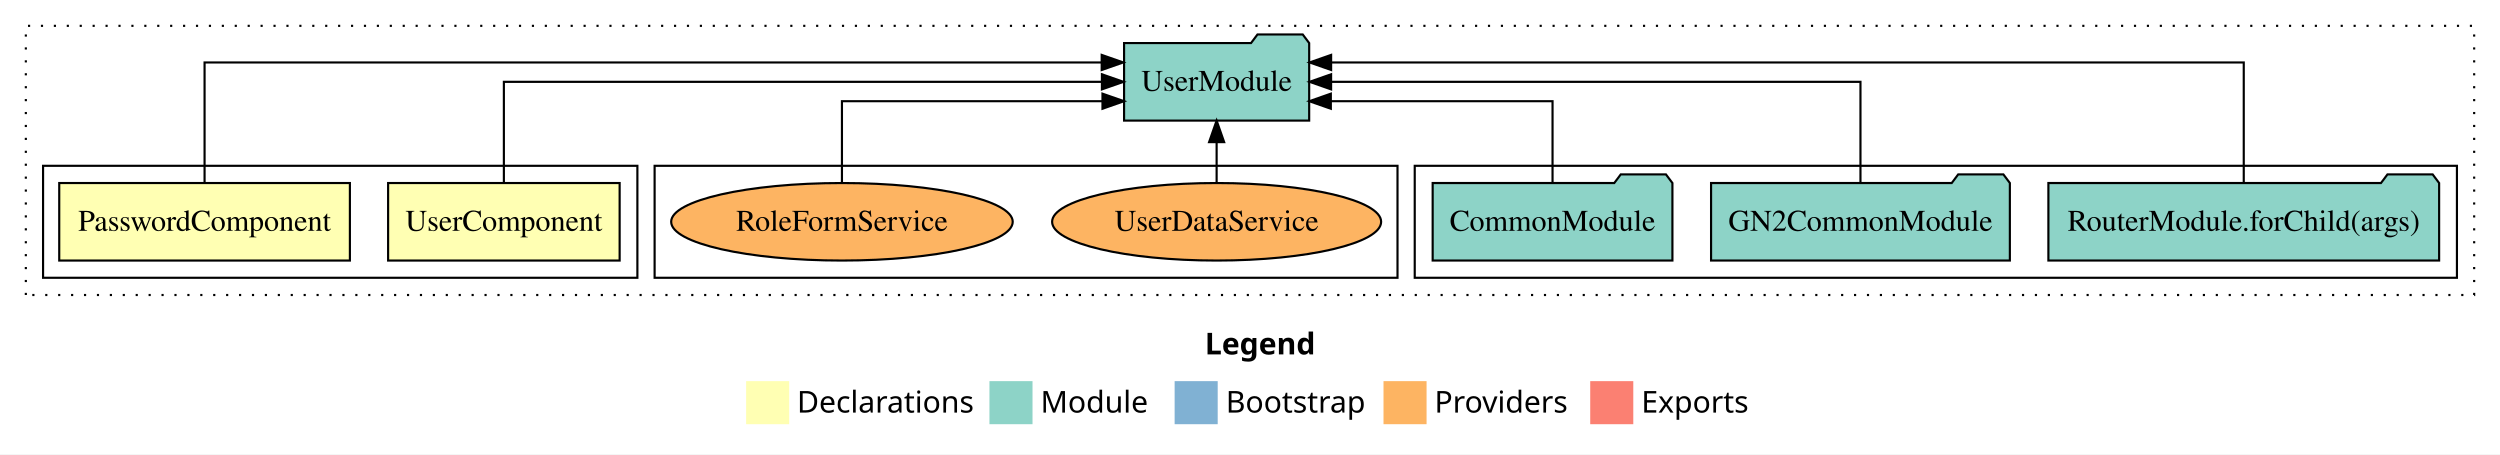
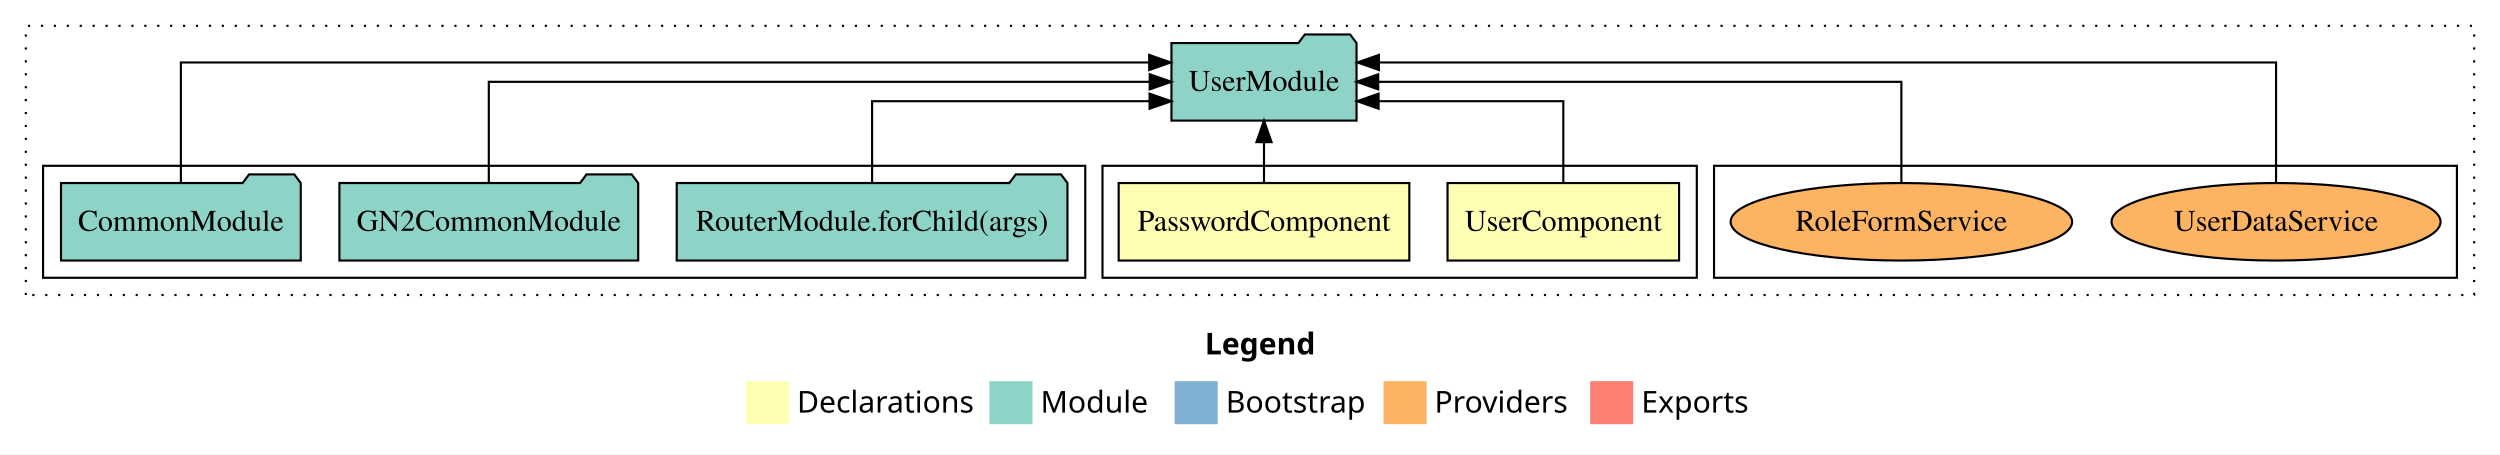
<svg xmlns="http://www.w3.org/2000/svg" width="1161pt" height="211pt" viewBox="0.00 0.00 1161.00 211.00">
  <g id="graph0" class="graph" transform="scale(1 1) rotate(0) translate(4 207)">
    <polygon fill="white" stroke="transparent" points="-4,4 -4,-207 1157,-207 1157,4 -4,4" />
    <text text-anchor="start" x="555.51" y="-42.4" font-family="sans-serif" font-weight="bold" font-size="14.00">Legend</text>
    <polygon fill="#ffffb3" stroke="transparent" points="342.5,-10 342.5,-30 362.5,-30 362.5,-10 342.5,-10" />
    <text text-anchor="start" x="366.13" y="-15.4" font-family="sans-serif" font-size="14.00">  Declarations</text>
    <polygon fill="#8dd3c7" stroke="transparent" points="455.5,-10 455.5,-30 475.5,-30 475.5,-10 455.5,-10" />
    <text text-anchor="start" x="479.23" y="-15.4" font-family="sans-serif" font-size="14.00">  Module</text>
    <polygon fill="#80b1d3" stroke="transparent" points="541.5,-10 541.5,-30 561.5,-30 561.5,-10 541.5,-10" />
    <text text-anchor="start" x="565.28" y="-15.4" font-family="sans-serif" font-size="14.00">  Bootstrap</text>
    <polygon fill="#fdb462" stroke="transparent" points="638.5,-10 638.5,-30 658.5,-30 658.5,-10 638.5,-10" />
    <text text-anchor="start" x="662.17" y="-15.4" font-family="sans-serif" font-size="14.00">  Providers</text>
    <polygon fill="#fb8072" stroke="transparent" points="734.5,-10 734.5,-30 754.5,-30 754.5,-10 734.5,-10" />
    <text text-anchor="start" x="758.23" y="-15.4" font-family="sans-serif" font-size="14.00">  Exports</text>
    <g id="clust1" class="cluster">
      <polygon fill="none" stroke="black" stroke-dasharray="1,5" points="8,-70 8,-195 1145,-195 1145,-70 8,-70" />
    </g>
-     <g id="clust5" class="cluster">
-       <polygon fill="none" stroke="black" points="653,-78 653,-130 1137,-130 1137,-78 653,-78" />
-     </g>
    <g id="clust8" class="cluster">
-       <polygon fill="none" stroke="black" points="300,-78 300,-130 645,-130 645,-78 300,-78" />
+       <polygon fill="none" stroke="black" points="792,-78 792,-130 1137,-130 1137,-78 792,-78" />
    </g>
    <g id="clust2" class="cluster">
-       <polygon fill="none" stroke="black" points="16,-78 16,-130 292,-130 292,-78 16,-78" />
+       <polygon fill="none" stroke="black" points="508,-78 508,-130 784,-130 784,-78 508,-78" />
+     </g>
+     <g id="clust5" class="cluster">
+       <polygon fill="none" stroke="black" points="16,-78 16,-130 500,-130 500,-78 16,-78" />
    </g>
    <g id="node1" class="node">
-       <polygon fill="#ffffb3" stroke="black" points="283.76,-122 176.24,-122 176.24,-86 283.76,-86 283.76,-122" />
-       <text text-anchor="middle" x="230" y="-99.8" font-family="Times,serif" font-size="14.00">UserComponent</text>
+       <polygon fill="#ffffb3" stroke="black" points="775.76,-122 668.24,-122 668.24,-86 775.76,-86 775.76,-122" />
+       <text text-anchor="middle" x="722" y="-99.8" font-family="Times,serif" font-size="14.00">UserComponent</text>
    </g>
    <g id="node3" class="node">
-       <polygon fill="#8dd3c7" stroke="black" points="603.98,-187 600.98,-191 579.98,-191 576.98,-187 518.02,-187 518.02,-151 603.98,-151 603.98,-187" />
-       <text text-anchor="middle" x="561" y="-164.8" font-family="Times,serif" font-size="14.00">UserModule</text>
+       <polygon fill="#8dd3c7" stroke="black" points="625.98,-187 622.98,-191 601.98,-191 598.98,-187 540.02,-187 540.02,-151 625.98,-151 625.98,-187" />
+       <text text-anchor="middle" x="583" y="-164.8" font-family="Times,serif" font-size="14.00">UserModule</text>
    </g>
    <g id="edge1" class="edge">
-       <path fill="none" stroke="black" d="M230,-122.11C230,-141.34 230,-169 230,-169 230,-169 507.73,-169 507.73,-169" />
-       <polygon fill="black" stroke="black" points="507.73,-172.5 517.73,-169 507.73,-165.5 507.73,-172.5" />
+       <path fill="none" stroke="black" d="M722,-122.03C722,-138.4 722,-160 722,-160 722,-160 636.22,-160 636.22,-160" />
+       <polygon fill="black" stroke="black" points="636.22,-156.5 626.22,-160 636.22,-163.5 636.22,-156.5" />
    </g>
    <g id="node2" class="node">
-       <polygon fill="#ffffb3" stroke="black" points="158.49,-122 23.51,-122 23.51,-86 158.49,-86 158.49,-122" />
-       <text text-anchor="middle" x="91" y="-99.8" font-family="Times,serif" font-size="14.00">PasswordComponent</text>
+       <polygon fill="#ffffb3" stroke="black" points="650.49,-122 515.51,-122 515.51,-86 650.49,-86 650.49,-122" />
+       <text text-anchor="middle" x="583" y="-99.8" font-family="Times,serif" font-size="14.00">PasswordComponent</text>
    </g>
    <g id="edge2" class="edge">
-       <path fill="none" stroke="black" d="M91,-122.29C91,-144.21 91,-178 91,-178 91,-178 507.63,-178 507.63,-178" />
-       <polygon fill="black" stroke="black" points="507.63,-181.5 517.63,-178 507.63,-174.5 507.63,-181.5" />
+       <path fill="none" stroke="black" d="M583,-122.11C583,-122.11 583,-140.99 583,-140.99" />
+       <polygon fill="black" stroke="black" points="579.5,-140.99 583,-150.99 586.5,-140.99 579.5,-140.99" />
    </g>
    <g id="node4" class="node">
-       <polygon fill="#8dd3c7" stroke="black" points="1128.73,-122 1125.73,-126 1104.73,-126 1101.73,-122 947.27,-122 947.27,-86 1128.73,-86 1128.73,-122" />
-       <text text-anchor="middle" x="1038" y="-99.8" font-family="Times,serif" font-size="14.00">RouterModule.forChild(args)</text>
+       <polygon fill="#8dd3c7" stroke="black" points="491.73,-122 488.73,-126 467.73,-126 464.73,-122 310.27,-122 310.27,-86 491.73,-86 491.73,-122" />
+       <text text-anchor="middle" x="401" y="-99.8" font-family="Times,serif" font-size="14.00">RouterModule.forChild(args)</text>
    </g>
    <g id="edge3" class="edge">
-       <path fill="none" stroke="black" d="M1038,-122.29C1038,-144.21 1038,-178 1038,-178 1038,-178 614.17,-178 614.17,-178" />
-       <polygon fill="black" stroke="black" points="614.17,-174.5 604.17,-178 614.17,-181.5 614.17,-174.5" />
+       <path fill="none" stroke="black" d="M401,-122.03C401,-138.4 401,-160 401,-160 401,-160 529.87,-160 529.87,-160" />
+       <polygon fill="black" stroke="black" points="529.87,-163.5 539.87,-160 529.87,-156.5 529.87,-163.5" />
    </g>
    <g id="node5" class="node">
-       <polygon fill="#8dd3c7" stroke="black" points="929.38,-122 926.38,-126 905.38,-126 902.38,-122 790.62,-122 790.62,-86 929.38,-86 929.38,-122" />
-       <text text-anchor="middle" x="860" y="-99.8" font-family="Times,serif" font-size="14.00">GN2CommonModule</text>
+       <polygon fill="#8dd3c7" stroke="black" points="292.38,-122 289.38,-126 268.38,-126 265.38,-122 153.62,-122 153.62,-86 292.38,-86 292.38,-122" />
+       <text text-anchor="middle" x="223" y="-99.8" font-family="Times,serif" font-size="14.00">GN2CommonModule</text>
    </g>
    <g id="edge4" class="edge">
-       <path fill="none" stroke="black" d="M860,-122.11C860,-141.34 860,-169 860,-169 860,-169 614.16,-169 614.16,-169" />
-       <polygon fill="black" stroke="black" points="614.16,-165.5 604.16,-169 614.16,-172.5 614.16,-165.5" />
+       <path fill="none" stroke="black" d="M223,-122.11C223,-141.34 223,-169 223,-169 223,-169 529.93,-169 529.93,-169" />
+       <polygon fill="black" stroke="black" points="529.93,-172.5 539.93,-169 529.93,-165.5 529.93,-172.5" />
    </g>
    <g id="node6" class="node">
-       <polygon fill="#8dd3c7" stroke="black" points="772.67,-122 769.67,-126 748.67,-126 745.67,-122 661.33,-122 661.33,-86 772.67,-86 772.67,-122" />
-       <text text-anchor="middle" x="717" y="-99.8" font-family="Times,serif" font-size="14.00">CommonModule</text>
+       <polygon fill="#8dd3c7" stroke="black" points="135.67,-122 132.67,-126 111.67,-126 108.67,-122 24.33,-122 24.33,-86 135.67,-86 135.67,-122" />
+       <text text-anchor="middle" x="80" y="-99.8" font-family="Times,serif" font-size="14.00">CommonModule</text>
    </g>
    <g id="edge5" class="edge">
-       <path fill="none" stroke="black" d="M717,-122.03C717,-138.4 717,-160 717,-160 717,-160 614.04,-160 614.04,-160" />
-       <polygon fill="black" stroke="black" points="614.04,-156.5 604.04,-160 614.04,-163.5 614.04,-156.5" />
+       <path fill="none" stroke="black" d="M80,-122.29C80,-144.21 80,-178 80,-178 80,-178 529.68,-178 529.68,-178" />
+       <polygon fill="black" stroke="black" points="529.68,-181.5 539.68,-178 529.68,-174.5 529.68,-181.5" />
    </g>
    <g id="node7" class="node">
-       <ellipse fill="#fdb462" stroke="black" cx="561" cy="-104" rx="76.4" ry="18" />
-       <text text-anchor="middle" x="561" y="-99.8" font-family="Times,serif" font-size="14.00">UserDataService</text>
+       <ellipse fill="#fdb462" stroke="black" cx="1053" cy="-104" rx="76.4" ry="18" />
+       <text text-anchor="middle" x="1053" y="-99.8" font-family="Times,serif" font-size="14.00">UserDataService</text>
    </g>
    <g id="edge6" class="edge">
-       <path fill="none" stroke="black" d="M561,-122.11C561,-122.11 561,-140.99 561,-140.99" />
-       <polygon fill="black" stroke="black" points="557.5,-140.99 561,-150.99 564.5,-140.99 557.5,-140.99" />
+       <path fill="none" stroke="black" d="M1053,-122.29C1053,-144.21 1053,-178 1053,-178 1053,-178 636.37,-178 636.37,-178" />
+       <polygon fill="black" stroke="black" points="636.37,-174.5 626.37,-178 636.37,-181.5 636.37,-174.5" />
    </g>
    <g id="node8" class="node">
-       <ellipse fill="#fdb462" stroke="black" cx="387" cy="-104" rx="79.31" ry="18" />
-       <text text-anchor="middle" x="387" y="-99.8" font-family="Times,serif" font-size="14.00">RoleFormService</text>
+       <ellipse fill="#fdb462" stroke="black" cx="879" cy="-104" rx="79.31" ry="18" />
+       <text text-anchor="middle" x="879" y="-99.8" font-family="Times,serif" font-size="14.00">RoleFormService</text>
    </g>
    <g id="edge7" class="edge">
-       <path fill="none" stroke="black" d="M387,-122.03C387,-138.4 387,-160 387,-160 387,-160 507.99,-160 507.99,-160" />
-       <polygon fill="black" stroke="black" points="507.99,-163.5 517.99,-160 507.99,-156.5 507.99,-163.5" />
+       <path fill="none" stroke="black" d="M879,-122.11C879,-141.34 879,-169 879,-169 879,-169 636.04,-169 636.04,-169" />
+       <polygon fill="black" stroke="black" points="636.04,-165.5 626.04,-169 636.04,-172.5 636.04,-165.5" />
    </g>
  </g>
</svg>
